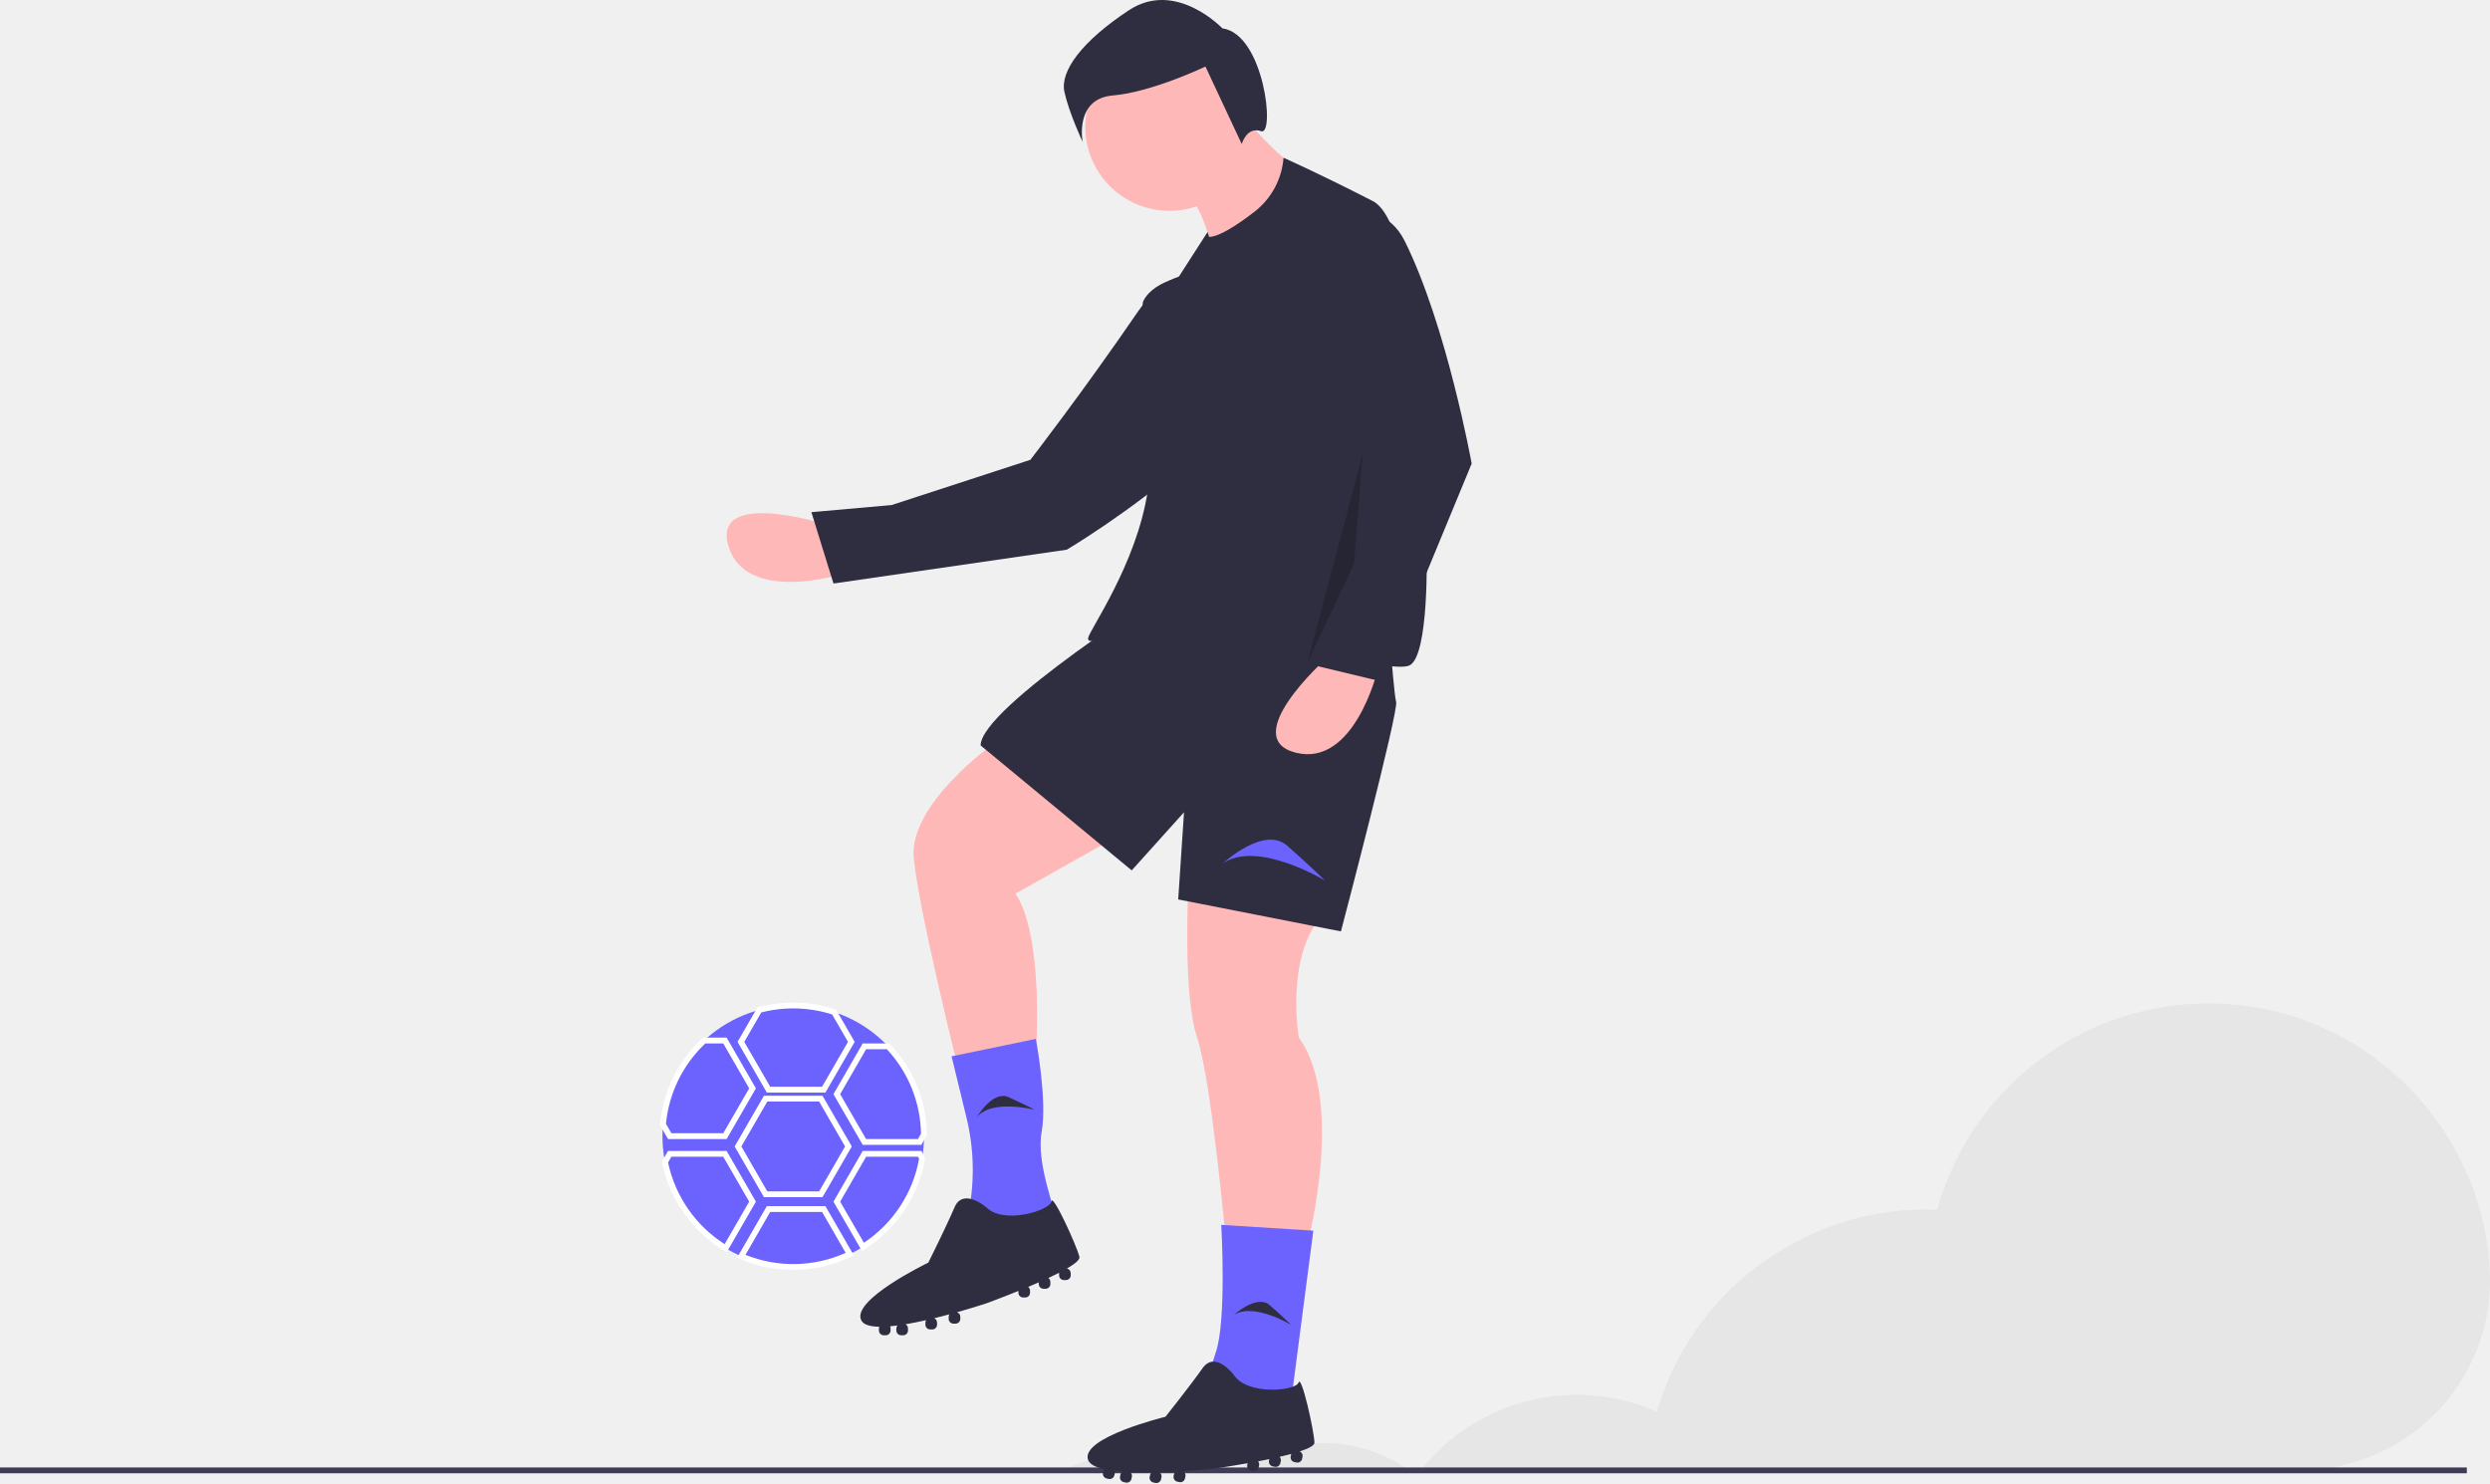
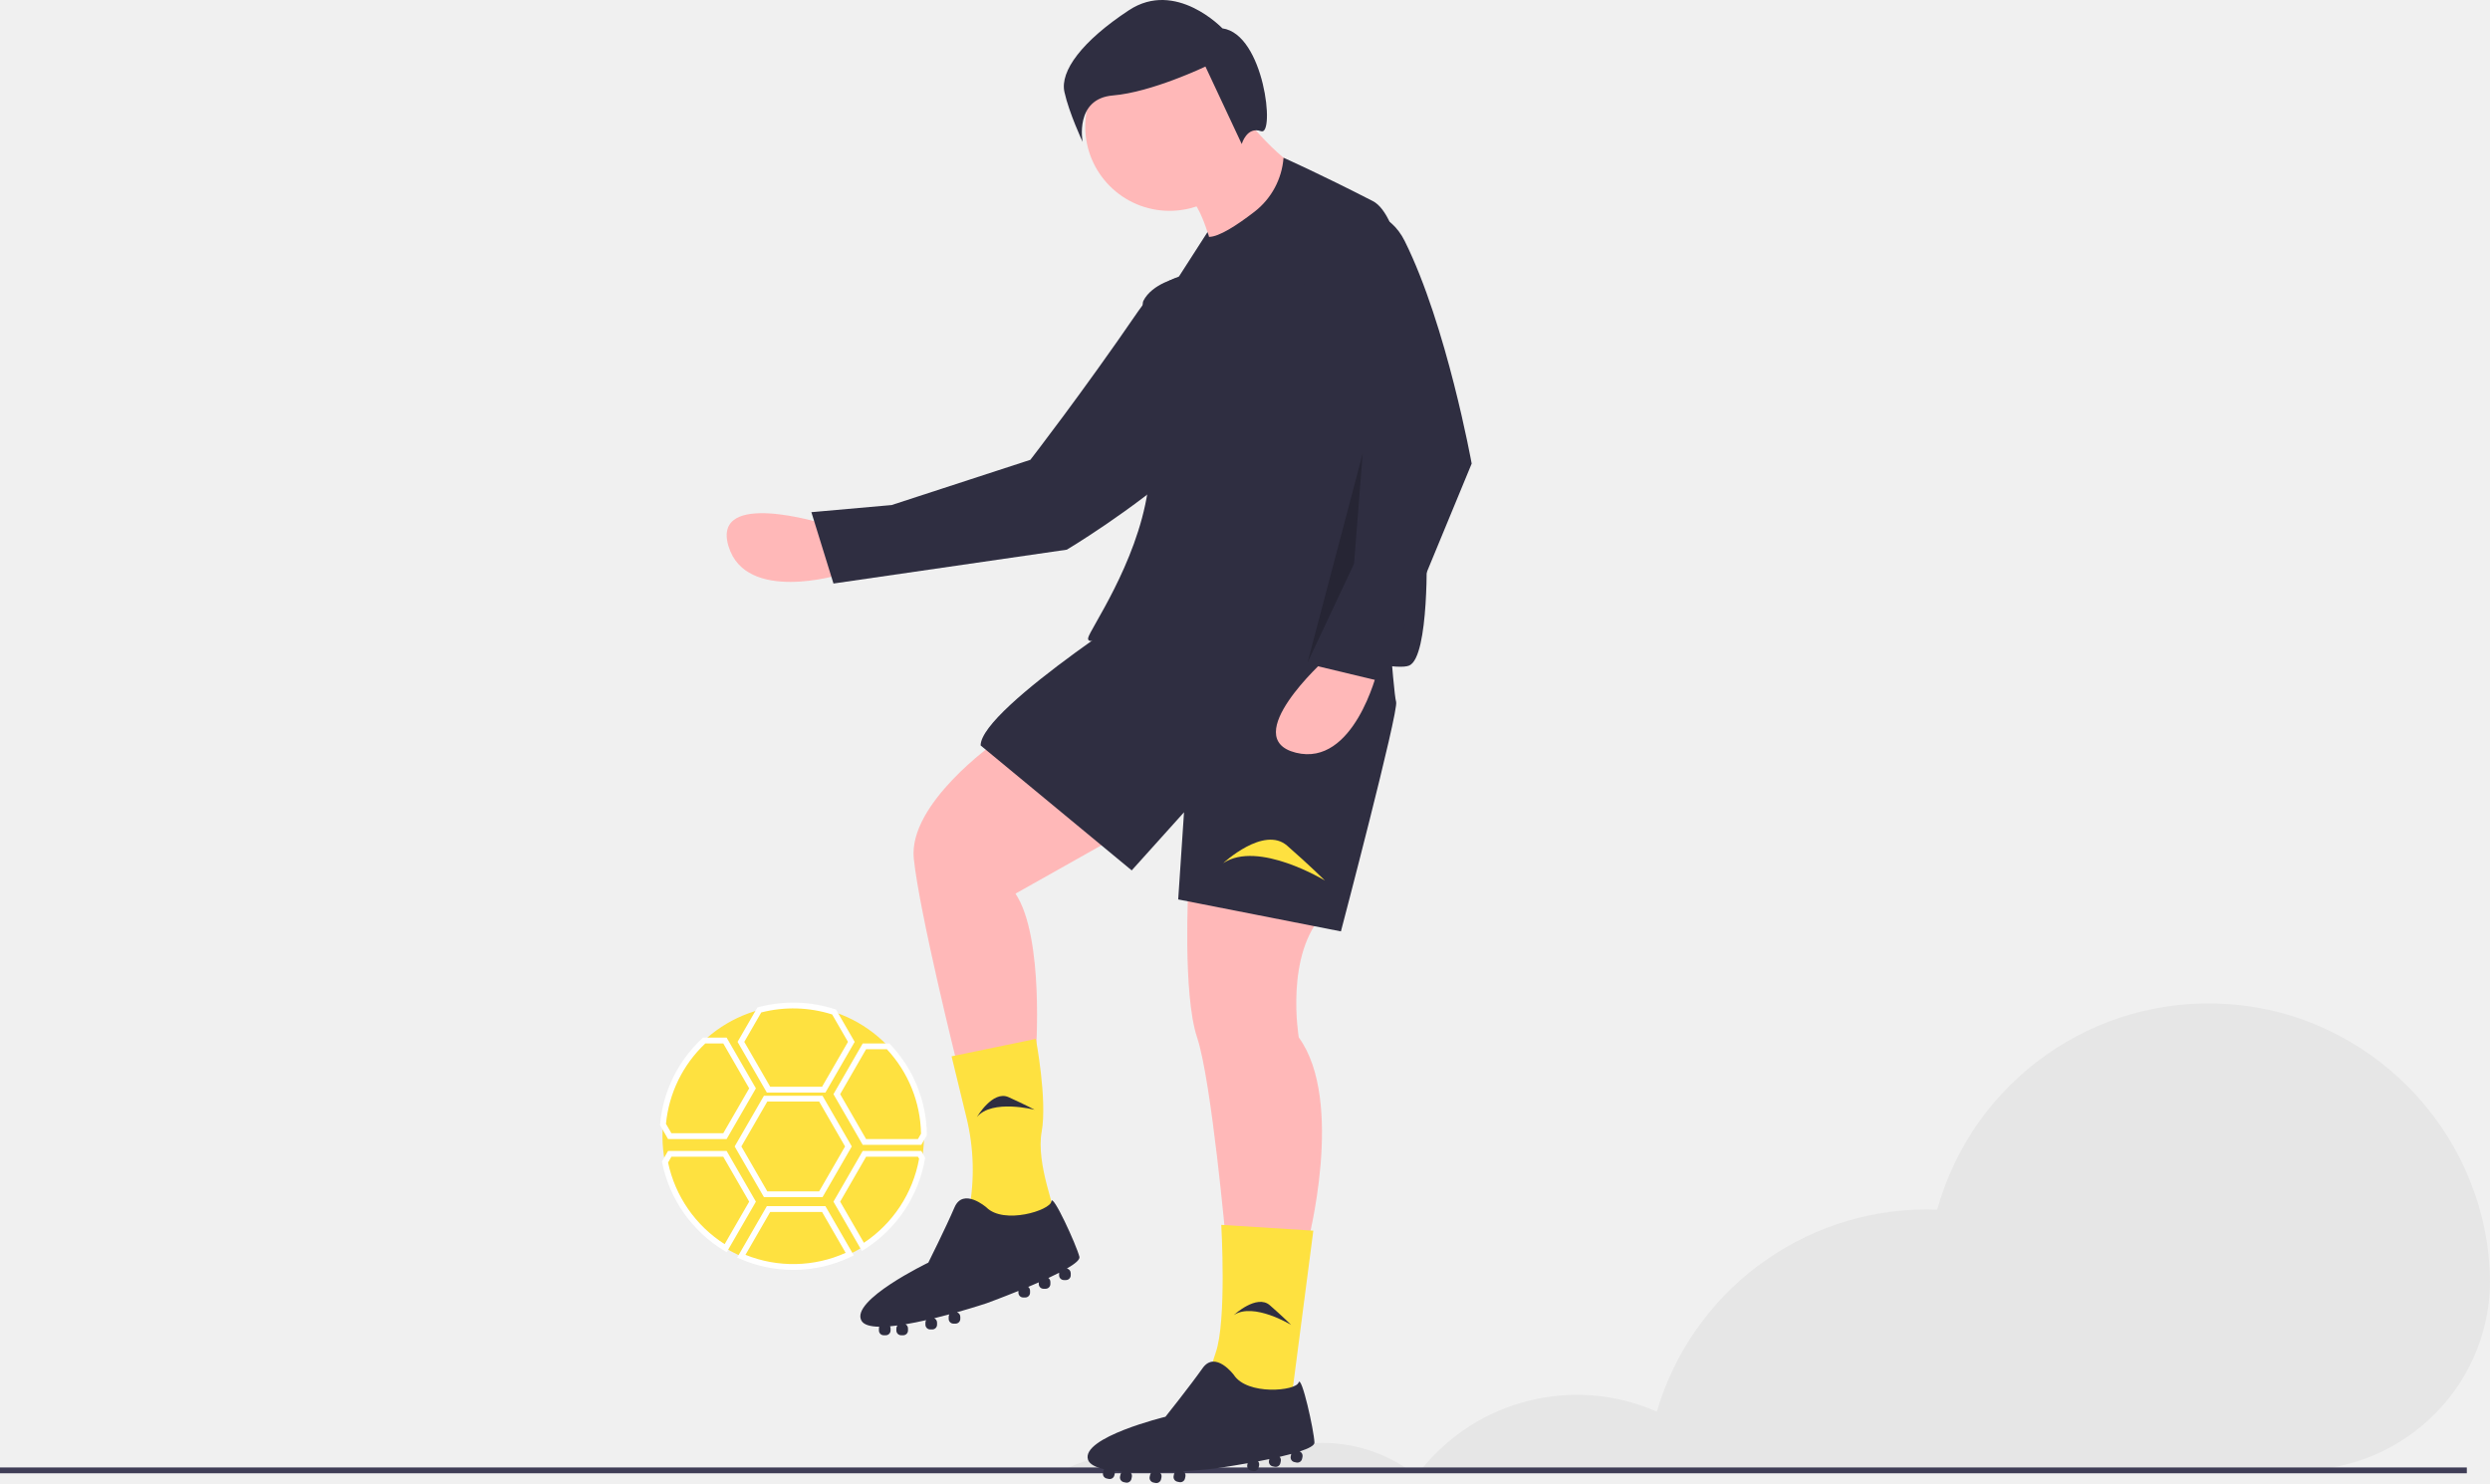
<svg xmlns="http://www.w3.org/2000/svg" data-name="Layer 1" width="856.974" height="510.427" viewBox="0 0 856.974 510.427">
  <path d="M585.513,699.852c3.119-3.939,7.232,3.896,11.346,1H574.061C578.702,703.429,582.324,695.642,585.513,699.852Z" transform="translate(-171.5131 -194.7866)" fill="none" />
  <path d="M660.47,700.852h-3.93c.844.593,1.691,1.184,2.498,1.825C659.498,702.054,659.989,701.458,660.47,700.852Z" transform="translate(-171.5131 -194.7866)" fill="none" />
  <path d="M555.814,696.125a37.624,37.624,0,0,0-18.293,4.727h36.54A37.46,37.46,0,0,0,555.814,696.125Z" transform="translate(-171.5131 -194.7866)" fill="#e6e6e6" />
  <path d="M626.719,691.398a51.693,51.693,0,0,0-29.86,9.454h59.68A51.681,51.681,0,0,0,626.719,691.398Z" transform="translate(-171.5131 -194.7866)" fill="#e6e6e6" />
  <path d="M1028.363,631.558c-2.67-48.412-41.566-87.883-89.938-91.191A96.924,96.924,0,0,0,838.239,611.128c-1.174-.042-2.347-.089-3.531-.089a96.926,96.926,0,0,0-92.976,69.6,68.484,68.484,0,0,0-81.262,20.213H962.742c37.136,0,67.204-30.759,65.69-67.864Q1028.403,632.274,1028.363,631.558Z" transform="translate(-171.5131 -194.7866)" fill="#e6e6e6" />
  <rect y="505.065" width="849" height="2" fill="#3f3d56" />
  <path d="M454.857,375.025s-38.535-12.003-32.619,7.745,38.373,9.773,38.373,9.773Z" transform="translate(-171.5131 -194.7866)" fill="#ffb8b8" />
  <path d="M602.159,300.9s-19.748-26.987-38.935,1.029C544,330,526.127,353.044,526.127,353.044L478.381,368.612l-27.622,2.451,7.609,24.558,80.313-11.651S628.095,330.856,602.159,300.9Z" transform="translate(-171.5131 -194.7866)" fill="#2f2e41" />
  <path d="M514.013,450.352s-30,21-28,40,15,71,15,71l27-4s3-40-7-55l48-27Z" transform="translate(-171.5131 -194.7866)" fill="#ffb8b8" />
  <path d="M580.513,499.852s-2,37,3,52,10,71,10,71h28s13-49-3-71c0,0-5-29,9-43Z" transform="translate(-171.5131 -194.7866)" fill="#ffb8b8" />
  <path d="M574.013,397.352s-65,41-65,54l52,43,18-20-2,30,56,11s20-76,19-79-4-47-4-47Z" transform="translate(-171.5131 -194.7866)" fill="#2f2e41" />
-   <path d="M528.013,552.352l-29,6,5.152,21.182a75.641,75.641,0,0,1,.848,31.818h0s30,8,30,4-7-20-5-31S528.013,552.352,528.013,552.352Z" transform="translate(-171.5131 -194.7866)" fill="#6c63ff" />
+   <path d="M528.013,552.352l-29,6,5.152,21.182a75.641,75.641,0,0,1,.848,31.818h0s30,8,30,4-7-20-5-31S528.013,552.352,528.013,552.352Z" transform="translate(-171.5131 -194.7866)" fill="#fee140" />
  <path d="M543.013,627.352c-1-4-9.308-22.136-9.654-19.068s-16.346,8.068-22.346,2.068c0,0-8-7-11,0s-9,19-9,19-27,13-23,20c.809,1.416,3.05,2.013,6.111,2.065a1.633,1.633,0,0,0-.111.58v.709a1.646,1.646,0,0,0,1.646,1.646h.709a1.646,1.646,0,0,0,1.646-1.646v-.709a1.628,1.628,0,0,0-.18-.733c.818-.072,1.666-.166,2.539-.281a1.63,1.63,0,0,0-.359,1.014v.709a1.646,1.646,0,0,0,1.646,1.646h.709a1.646,1.646,0,0,0,1.646-1.646v-.709a1.638,1.638,0,0,0-.851-1.433c2.302-.384,4.704-.873,7.093-1.415a1.631,1.631,0,0,0-.242.847v.709a1.646,1.646,0,0,0,1.646,1.646h.709a1.646,1.646,0,0,0,1.646-1.646v-.709a1.644,1.644,0,0,0-.978-1.502c1.792-.437,3.548-.892,5.219-1.344a1.631,1.631,0,0,0-.24.845v.709a1.646,1.646,0,0,0,1.646,1.646h.709a1.646,1.646,0,0,0,1.646-1.646v-.709a1.64,1.64,0,0,0-1.157-1.563c5.873-1.654,10.157-3.082,10.157-3.082s4.976-1.81,11-4.256v.611a1.646,1.646,0,0,0,1.646,1.646h.709a1.646,1.646,0,0,0,1.646-1.646v-.709a1.636,1.636,0,0,0-.636-1.291c1.21-.508,2.43-1.031,3.636-1.563v.563a1.646,1.646,0,0,0,1.646,1.646h.709a1.646,1.646,0,0,0,1.646-1.646v-.709a1.642,1.642,0,0,0-.704-1.347c1.305-.609,2.562-1.217,3.721-1.813-.005.053-.016.105-.016.16v.709a1.646,1.646,0,0,0,1.646,1.646h.709a1.646,1.646,0,0,0,1.646-1.646v-.709a1.646,1.646,0,0,0-1.317-1.612C541.492,629.761,543.255,628.321,543.013,627.352Z" transform="translate(-171.5131 -194.7866)" fill="#2f2e41" />
-   <path d="M623.513,618.352l-31.68-2s1.92,33-1.92,44-1.92,15-1.92,15l27.84,2Z" transform="translate(-171.5131 -194.7866)" fill="#6c63ff" />
+   <path d="M623.513,618.352l-31.68-2s1.92,33-1.92,44-1.92,15-1.92,15l27.84,2Z" transform="translate(-171.5131 -194.7866)" fill="#fee140" />
  <path d="M623.903,691.286c-.144-4.121-4.488-23.59-5.466-20.662s-17.669,4.482-22.286-2.637c0,0-6.365-8.514-10.758-2.294s-12.764,16.706-12.764,16.706-29.117,7.085-26.665,14.765c.496,1.553,2.564,2.605,5.546,3.294a1.634,1.634,0,0,0-.229.544l-.148.693a1.646,1.646,0,0,0,1.266,1.953l.693.148a1.646,1.646,0,0,0,1.953-1.266l.148-.693a1.628,1.628,0,0,0-.023-.755c.815.1,1.664.185,2.541.254a1.63,1.63,0,0,0-.563.917l-.148.693a1.646,1.646,0,0,0,1.266,1.953l.693.148a1.646,1.646,0,0,0,1.953-1.266l.148-.693a1.638,1.638,0,0,0-.534-1.579c2.331.104,4.783.127,7.232.095a1.631,1.631,0,0,0-.413.778l-.148.693a1.646,1.646,0,0,0,1.266,1.953l.693.148a1.646,1.646,0,0,0,1.953-1.266l.148-.693a1.644,1.644,0,0,0-.644-1.673c1.843-.054,3.656-.133,5.384-.226a1.631,1.631,0,0,0-.411.777l-.148.693a1.646,1.646,0,0,0,1.266,1.953l.693.148a1.646,1.646,0,0,0,1.953-1.266l.148-.693a1.64,1.64,0,0,0-.806-1.77c6.089-.393,10.577-.897,10.577-.897s5.244-.733,11.646-1.869l-.127.597a1.646,1.646,0,0,0,1.266,1.953l.693.148a1.646,1.646,0,0,0,1.953-1.266l.148-.693a1.636,1.636,0,0,0-.353-1.395c1.289-.245,2.591-.502,3.882-.77l-.117.55a1.646,1.646,0,0,0,1.266,1.953l.693.148a1.646,1.646,0,0,0,1.953-1.266l.148-.693a1.642,1.642,0,0,0-.408-1.464c1.403-.323,2.759-.656,4.017-.997-.016.051-.038.099-.049.153l-.148.693a1.646,1.646,0,0,0,1.266,1.953l.693.148a1.646,1.646,0,0,0,1.953-1.266l.148-.693a1.646,1.646,0,0,0-.952-1.852C621.913,693.326,623.938,692.285,623.903,691.286Z" transform="translate(-171.5131 -194.7866)" fill="#2f2e41" />
  <circle cx="402.5" cy="43.565" r="29" fill="#ffb8b8" />
  <path d="M600.013,235.352s16,20,24,19l-35,27s-4-17-9-19S600.013,235.352,600.013,235.352Z" transform="translate(-171.5131 -194.7866)" fill="#ffb8b8" />
  <path d="M662.513,383.852S662.511,273.505,644,264c-18.5-9.5-30.738-14.922-30.738-14.922h0a25.958,25.958,0,0,1-9.98,18.567c-6.134,4.736-12.245,8.663-15.659,8.675l-.11-.468-.416-1.189-10.084,15.689s-9,2-12,8c-1.623,3.246,6.031,35.923,1.5,65.5-3.844,25.094-20.041,47.746-20.5,50.5-.776,4.655,18.91-7.542,27.775-13.244.131.146.225.244.225.244s-5,2,5-1c5.666-1.7,13.577-1.794,19.372-1.557-.007,1.737.034,3.118.128,4.057,1,10,51,24,58,21S662.513,383.852,662.513,383.852Z" transform="translate(-171.5131 -194.7866)" fill="#2f2e41" />
  <path d="M627.513,421.852s-30,27-10,32,28-28,28-28Z" transform="translate(-171.5131 -194.7866)" fill="#ffb8b8" />
-   <path d="M592.513,491.852s14-13,22-6,13,12,13,12S604.513,483.852,592.513,491.852Z" transform="translate(-171.5131 -194.7866)" fill="#6c63ff" />
+   <path d="M592.513,491.852s14-13,22-6,13,12,13,12S604.513,483.852,592.513,491.852Z" transform="translate(-171.5131 -194.7866)" fill="#fee140" />
  <path d="M596.15,647.4s7.891-7.327,12.4-3.382,7.327,6.764,7.327,6.764S602.913,642.891,596.15,647.4Z" transform="translate(-171.5131 -194.7866)" fill="#2f2e41" />
  <path d="M507.746,579.246s5.417-9.307,10.879-6.844,8.979,4.338,8.979,4.338S512.905,572.963,507.746,579.246Z" transform="translate(-171.5131 -194.7866)" fill="#2f2e41" />
  <path d="M654.957,277.721c-9.913-19.926-40.074-9.058-35.173,12.651q.11.485.23.98a197.351,197.351,0,0,0,25,58l-11,49-12,25,25,6,31-75S669.462,306.879,654.957,277.721Z" transform="translate(-171.5131 -194.7866)" fill="#2f2e41" />
  <polygon points="469 156.065 450 228.065 466 194.065 469 156.065" opacity="0.2" />
  <path d="M592.226,204.548s-16.03-16.876-32.165-6.248S536.271,219.252,537.853,226.441s6.264,17.188,6.264,17.188-2.91-14.893,10.45-15.995,31.819-9.944,31.819-9.944l12.486,26.664s1.765-6.179,6.659-4.407S606.632,206.525,592.226,204.548Z" transform="translate(-171.5131 -194.7866)" fill="#2f2e41" />
-   <path d="M489.513,585.852a45.906,45.906,0,0,1-.63,7.56v.01a45.011,45.011,0,0,1-62.24,33.73h-.01a43.903,43.903,0,0,1-5.37-2.77,45.067,45.067,0,0,1-20.88-29.65,45.556,45.556,0,0,1-.87-8.88c0-1.36.06-2.71.18-4.04v-.01a44.998,44.998,0,0,1,89.81,3.43v.01C489.513,585.452,489.513,585.642,489.513,585.852Z" transform="translate(-171.5131 -194.7866)" fill="#6c63ff" />
+   <path d="M489.513,585.852a45.906,45.906,0,0,1-.63,7.56v.01a45.011,45.011,0,0,1-62.24,33.73h-.01a43.903,43.903,0,0,1-5.37-2.77,45.067,45.067,0,0,1-20.88-29.65,45.556,45.556,0,0,1-.87-8.88c0-1.36.06-2.71.18-4.04v-.01a44.998,44.998,0,0,1,89.81,3.43v.01C489.513,585.452,489.513,585.642,489.513,585.852Z" transform="translate(-171.5131 -194.7866)" fill="#fee140" />
  <path d="M455.59,570.822H435.436l-10.078-17.45,6.835-11.848.399-.107a46.155,46.155,0,0,1,26.303.735l.362.12,6.41,11.1Zm-19-2H454.436l8.922-15.45-5.449-9.438a44.355,44.355,0,0,0-24.398-.691l-5.843,10.129Z" transform="translate(-171.5131 -194.7866)" fill="#fff" />
  <path d="M454.59,606.823H434.436l-10.078-17.454L434.436,571.914h20.154l10.078,17.454Zm-19-2H453.436l8.922-15.454L453.436,573.914h-17.846l-8.922,15.454Z" transform="translate(-171.5131 -194.7866)" fill="#fff" />
  <path d="M444.513,631.852a45.582,45.582,0,0,1-18.269-3.783l-1.028-.446,10.219-17.711h20.155l9.788,16.955-.972.467A45.572,45.572,0,0,1,444.513,631.852Zm-16.437-5.184a44.048,44.048,0,0,0,34.485-.682l-8.125-14.075H436.591Z" transform="translate(-171.5131 -194.7866)" fill="#fff" />
  <path d="M488.59,588.822H468.436l-10.078-17.45,10.077-17.46h9.177l.296.312A45.78,45.78,0,0,1,490.503,585.219v.29Zm-19-2H487.436l1.063-1.841a43.779,43.779,0,0,0-11.749-29.069h-7.16l-8.923,15.46Z" transform="translate(-171.5131 -194.7866)" fill="#fff" />
  <path d="M468.158,625.333l-9.8-16.962,10.077-17.46h20.154l1.294,2.23-.014.447a46.096,46.096,0,0,1-20.832,31.188Zm-7.49-16.962,8.175,14.148a44.09,44.09,0,0,0,18.995-28.919l-.4-.689H469.591Z" transform="translate(-171.5131 -194.7866)" fill="#fff" />
  <path d="M421.619,625.765l-.873-.527A46.115,46.115,0,0,1,399.403,594.928l-.074-.37,2.107-3.646h20.155l10.077,17.46Zm-20.18-30.862a44.112,44.112,0,0,0,19.474,28.086l8.445-14.617-8.923-15.46H402.59Z" transform="translate(-171.5131 -194.7866)" fill="#fff" />
  <path d="M421.59,586.822H401.436l-2.743-4.741v-.269A45.861,45.861,0,0,1,413.182,552.179l.288-.268h8.121l10.077,17.46Zm-19-2H420.436l8.922-15.45-8.923-15.46h-6.176a43.818,43.818,0,0,0-13.541,27.674Z" transform="translate(-171.5131 -194.7866)" fill="#fff" />
</svg>
